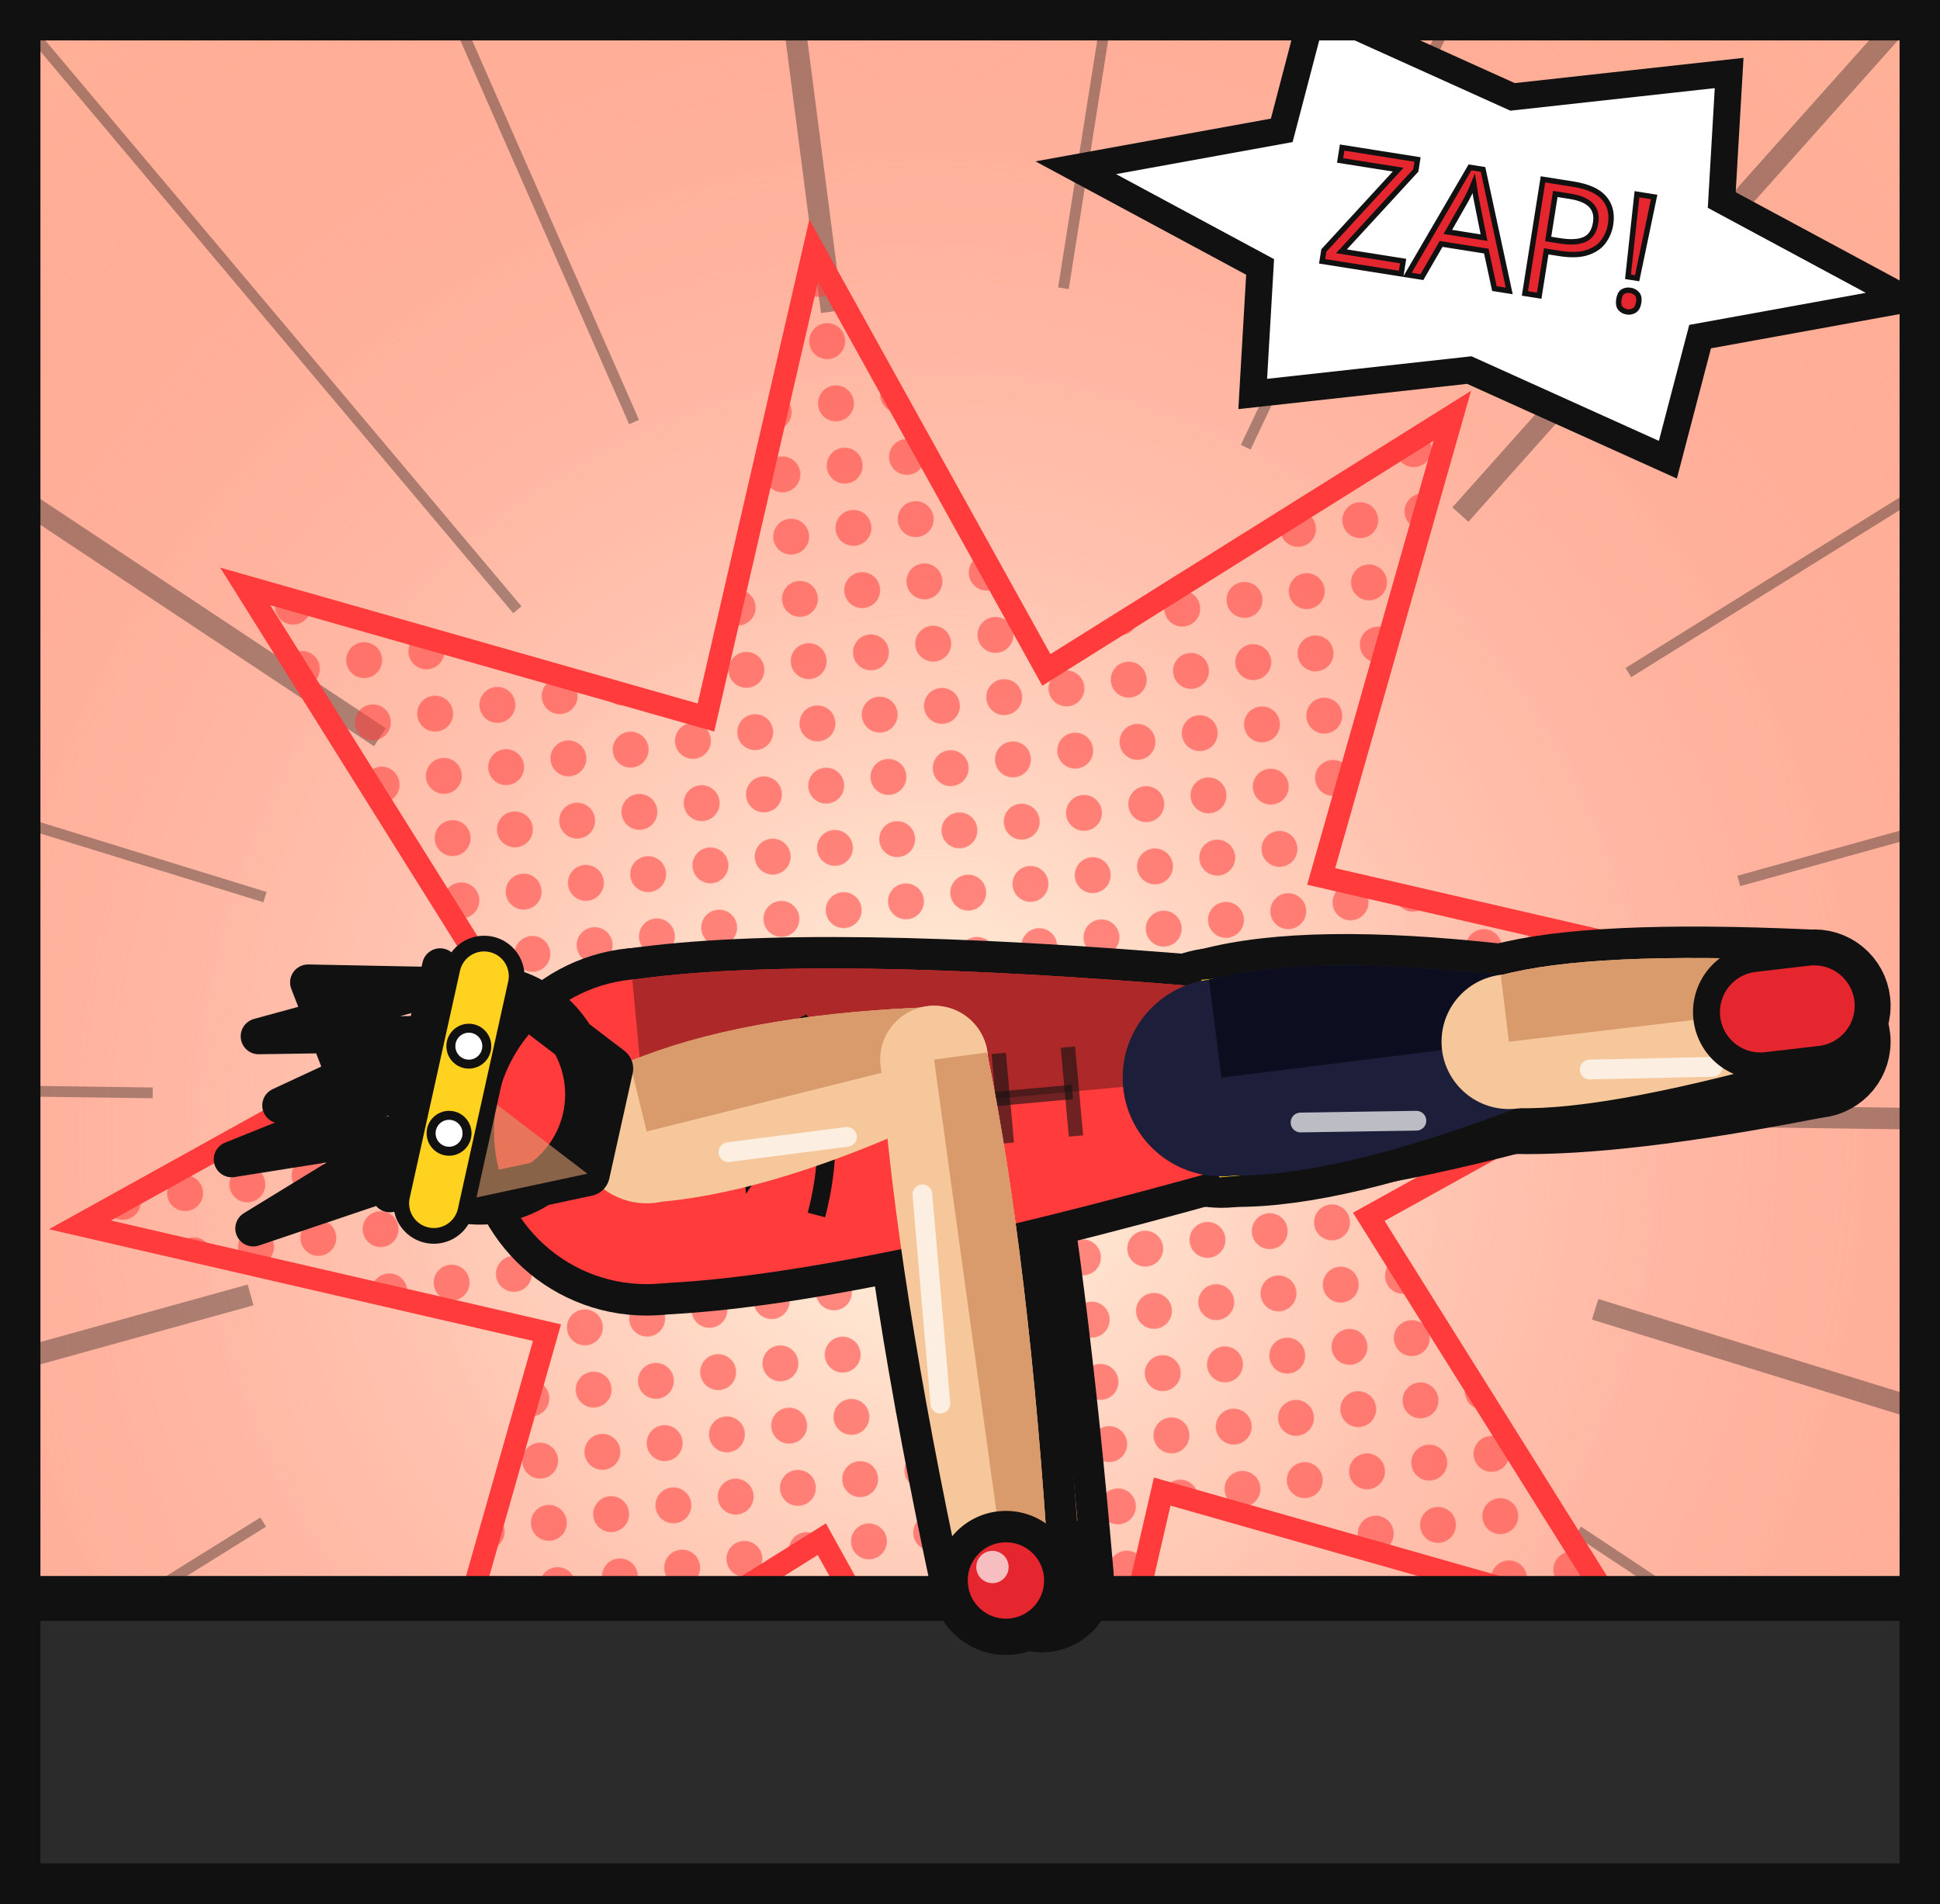
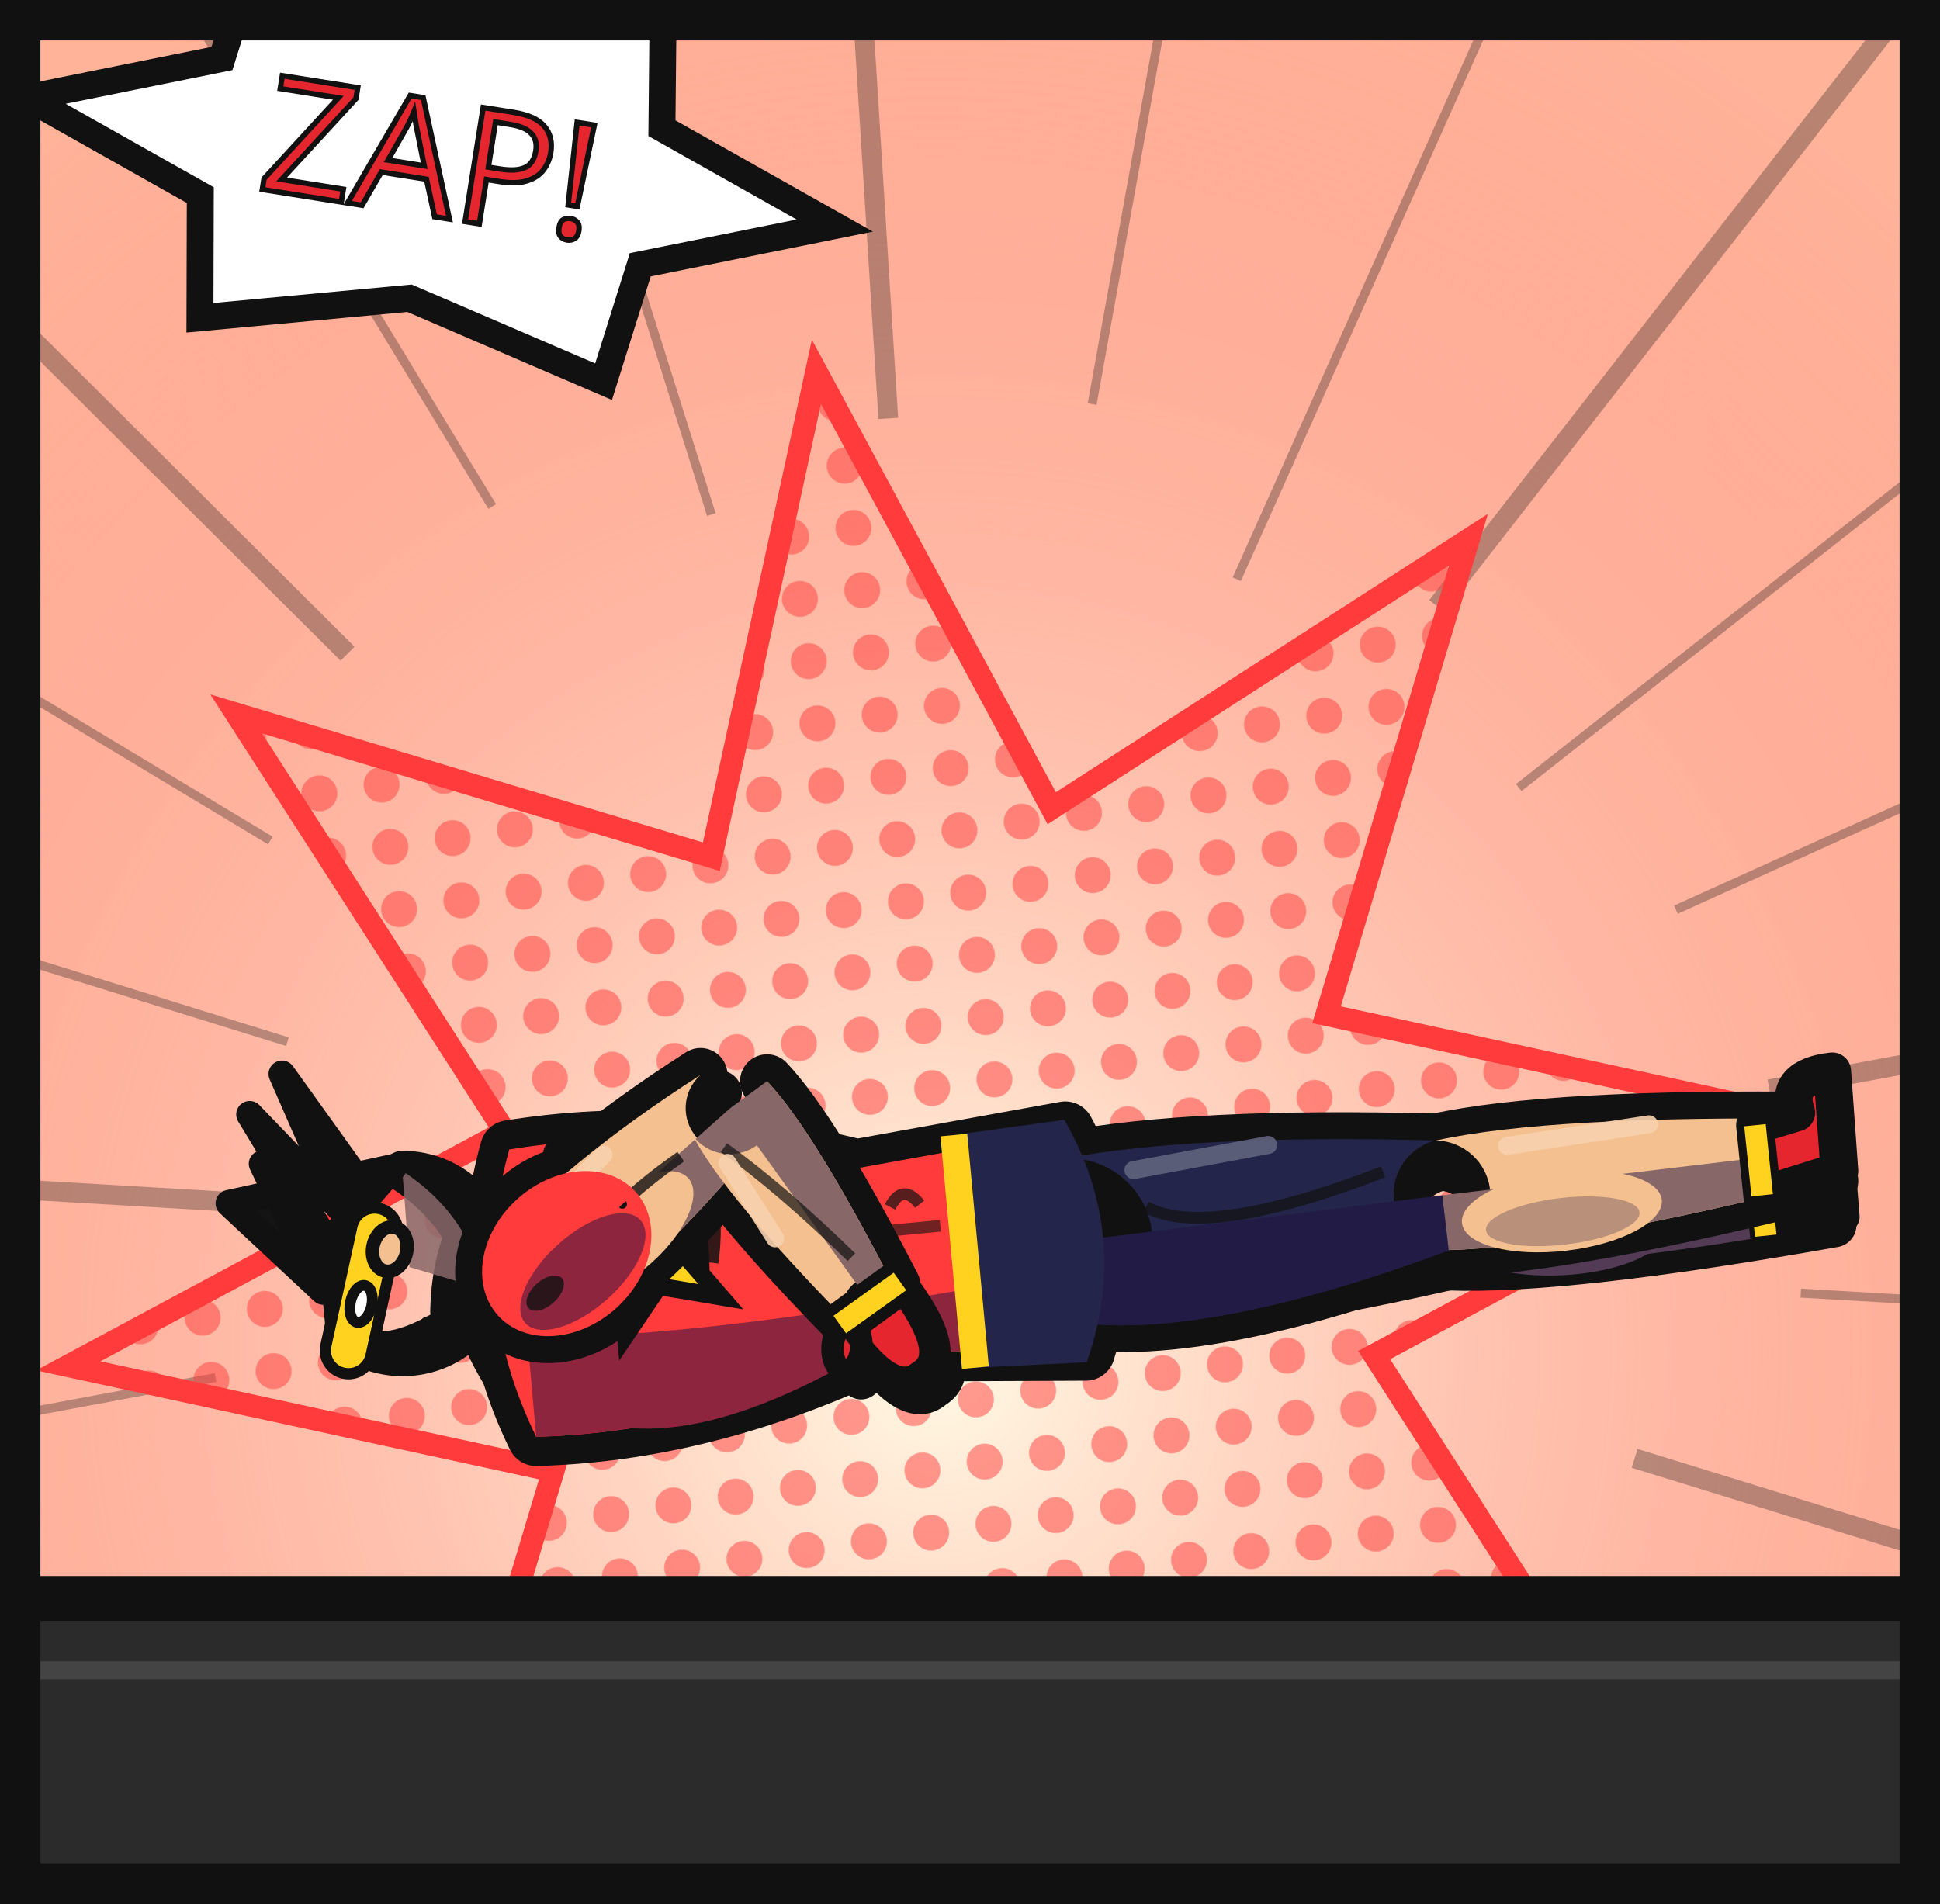
<svg xmlns="http://www.w3.org/2000/svg" viewBox="-8 -18 216 212" role="img" aria-label="Comic illustration: Captain Rep performing the 90-Degree Push-Up">
  <defs>
-     <pattern id="z535932" width="7" height="7" patternUnits="userSpaceOnUse" patternTransform="rotate(-8)">
+     <pattern id="v535932" width="7" height="7" patternUnits="userSpaceOnUse" patternTransform="rotate(-8)">
      <circle cx="3.5" cy="3.5" r="2" fill="#ff3b3b" />
    </pattern>
-     <radialGradient id="z535932g" cx="48.0%" cy="55.3%" r="70%">
+     <radialGradient id="v535932g" cx="48.4%" cy="65.3%" r="70%">
      <stop offset="0" stop-color="#fffbe6" />
      <stop offset="1" stop-color="#ff3b3b" stop-opacity=".35" />
    </radialGradient>
  </defs>
  <rect x="-20" y="-30" width="240" height="250" fill="#fff4cc" />
-   <rect x="-20" y="-30" width="240" height="250" fill="url(#z535932g)" />
-   <line x1="169.6" y1="127.8" x2="258.4" y2="155.2" stroke="#111" stroke-width="2.4" opacity=".35" />
-   <line x1="167.7" y1="152.5" x2="237.7" y2="199.0" stroke="#111" stroke-width="1.2" opacity=".35" />
-   <line x1="146.2" y1="164.7" x2="205.5" y2="235.1" stroke="#111" stroke-width="1.2" opacity=".35" />
-   <line x1="130.6" y1="183.7" x2="164.4" y2="260.6" stroke="#111" stroke-width="2.4" opacity=".35" />
-   <line x1="107.5" y1="194.3" x2="117.8" y2="273.6" stroke="#111" stroke-width="1.2" opacity=".35" />
-   <line x1="81.6" y1="195.9" x2="69.4" y2="272.9" stroke="#111" stroke-width="1.2" opacity=".35" />
-   <line x1="56.2" y1="189.0" x2="23.2" y2="258.6" stroke="#111" stroke-width="2.4" opacity=".35" />
-   <line x1="42.1" y1="165.4" x2="-17.2" y2="231.9" stroke="#111" stroke-width="1.2" opacity=".35" />
-   <line x1="21.3" y1="151.5" x2="-48.3" y2="194.8" stroke="#111" stroke-width="1.2" opacity=".35" />
-   <line x1="19.9" y1="126.2" x2="-67.8" y2="150.5" stroke="#111" stroke-width="2.4" opacity=".35" />
-   <line x1="9.0" y1="103.7" x2="-74.0" y2="102.6" stroke="#111" stroke-width="1.2" opacity=".35" />
-   <line x1="21.5" y1="81.9" x2="-66.4" y2="54.8" stroke="#111" stroke-width="1.2" opacity=".35" />
-   <line x1="34.3" y1="64.1" x2="-45.7" y2="11.0" stroke="#111" stroke-width="2.4" opacity=".35" />
-   <line x1="49.6" y1="49.9" x2="-13.5" y2="-25.1" stroke="#111" stroke-width="1.2" opacity=".35" />
-   <line x1="62.6" y1="29.0" x2="27.6" y2="-50.6" stroke="#111" stroke-width="1.2" opacity=".35" />
-   <line x1="84.6" y1="16.7" x2="74.2" y2="-63.6" stroke="#111" stroke-width="2.4" opacity=".35" />
-   <line x1="110.4" y1="14.1" x2="122.6" y2="-62.9" stroke="#111" stroke-width="1.2" opacity=".35" />
-   <line x1="130.7" y1="31.8" x2="168.8" y2="-48.6" stroke="#111" stroke-width="1.2" opacity=".35" />
-   <line x1="154.6" y1="39.3" x2="209.2" y2="-21.9" stroke="#111" stroke-width="2.4" opacity=".35" />
-   <line x1="173.3" y1="56.9" x2="240.3" y2="15.2" stroke="#111" stroke-width="1.2" opacity=".35" />
-   <line x1="185.6" y1="80.1" x2="259.8" y2="59.5" stroke="#111" stroke-width="1.2" opacity=".35" />
-   <line x1="177.0" y1="106.2" x2="266.0" y2="107.4" stroke="#111" stroke-width="2.4" opacity=".35" />
-   <polygon points="191.1,91.6 144.4,117.5 172.7,162.7 121.4,148.1 109.4,200.1 83.5,153.4 38.3,181.7 52.9,130.4 0.9,118.4 47.6,92.5 19.3,47.3 70.6,61.9 82.6,9.9 108.5,56.6 153.7,28.3 139.1,79.6" fill="url(#z535932)" opacity=".55" />
-   <polygon points="191.1,91.6 144.4,117.5 172.7,162.7 121.4,148.1 109.4,200.1 83.5,153.4 38.3,181.7 52.9,130.4 0.9,118.4 47.6,92.5 19.3,47.3 70.6,61.9 82.6,9.9 108.5,56.6 153.7,28.3 139.1,79.6" fill="none" stroke="#ff3b3b" stroke-width="2.5" />
+   <rect x="-20" y="-30" width="240" height="250" fill="url(#v535932g)" />
+   <line x1="174.0" y1="144.4" x2="268.6" y2="173.6" stroke="#111" stroke-width="2.2" opacity=".3" />
+   <line x1="173.7" y1="166.8" x2="250.9" y2="213.2" stroke="#111" stroke-width="1" opacity=".3" />
+   <line x1="154.7" y1="178.3" x2="224.2" y2="247.5" stroke="#111" stroke-width="1" opacity=".3" />
+   <line x1="143.3" y1="197.4" x2="190.1" y2="274.3" stroke="#111" stroke-width="2.2" opacity=".3" />
+   <line x1="124.8" y1="210.1" x2="150.5" y2="292.2" stroke="#111" stroke-width="1" opacity=".3" />
+   <line x1="102.6" y1="216.3" x2="107.9" y2="300.1" stroke="#111" stroke-width="1" opacity=".3" />
+   <line x1="79.3" y1="215.9" x2="64.5" y2="297.6" stroke="#111" stroke-width="2.2" opacity=".3" />
+   <line x1="61.9" y1="198.0" x2="23.1" y2="284.7" stroke="#111" stroke-width="1" opacity=".3" />
+   <line x1="40.0" y1="193.0" x2="-14.1" y2="262.4" stroke="#111" stroke-width="1" opacity=".3" />
+   <line x1="31.4" y1="171.8" x2="-44.8" y2="231.7" stroke="#111" stroke-width="2.2" opacity=".3" />
+   <line x1="13.7" y1="158.0" x2="-67.4" y2="194.7" stroke="#111" stroke-width="1" opacity=".3" />
+   <line x1="16.0" y1="135.4" x2="-80.4" y2="153.3" stroke="#111" stroke-width="1" opacity=".3" />
+   <line x1="18.8" y1="115.9" x2="-83.1" y2="109.9" stroke="#111" stroke-width="2.2" opacity=".3" />
+   <line x1="24.0" y1="98.0" x2="-75.3" y2="67.2" stroke="#111" stroke-width="1" opacity=".3" />
+   <line x1="22.1" y1="75.6" x2="-57.6" y2="27.6" stroke="#111" stroke-width="1" opacity=".3" />
+   <line x1="30.7" y1="54.8" x2="-30.9" y2="-6.6" stroke="#111" stroke-width="2.2" opacity=".3" />
+   <line x1="46.8" y1="38.4" x2="3.2" y2="-33.4" stroke="#111" stroke-width="1" opacity=".3" />
+   <line x1="71.2" y1="39.3" x2="42.7" y2="-51.3" stroke="#111" stroke-width="1" opacity=".3" />
+   <line x1="90.9" y1="28.6" x2="85.4" y2="-59.2" stroke="#111" stroke-width="2.2" opacity=".3" />
+   <line x1="113.6" y1="27.0" x2="128.7" y2="-56.7" stroke="#111" stroke-width="1" opacity=".3" />
+   <line x1="129.7" y1="46.5" x2="170.2" y2="-43.9" stroke="#111" stroke-width="1" opacity=".3" />
+   <line x1="152.0" y1="49.5" x2="207.3" y2="-21.5" stroke="#111" stroke-width="2.2" opacity=".3" />
+   <line x1="161.1" y1="69.7" x2="238.1" y2="9.1" stroke="#111" stroke-width="1" opacity=".3" />
+   <line x1="178.6" y1="83.3" x2="260.6" y2="46.2" stroke="#111" stroke-width="1" opacity=".3" />
+   <line x1="189.0" y1="103.3" x2="273.6" y2="87.6" stroke="#111" stroke-width="2.2" opacity=".3" />
+   <line x1="192.5" y1="126.0" x2="276.3" y2="130.9" stroke="#111" stroke-width="1" opacity=".3" />
+   <polygon points="193.7,106.7 145.0,132.9 174.9,179.4 122.0,163.5 110.3,217.5 84.1,168.9 37.7,198.7 53.6,145.8 -0.4,134.1 48.2,108.0 18.3,61.5 71.2,77.4 82.9,23.4 109.1,72.0 155.5,42.1 139.7,95.0" fill="url(#v535932)" opacity=".5" />
+   <polygon points="193.7,106.7 145.0,132.9 174.9,179.4 122.0,163.5 110.3,217.5 84.1,168.9 37.7,198.7 53.6,145.8 -0.4,134.1 48.2,108.0 18.3,61.5 71.2,77.4 82.9,23.4 109.1,72.0 155.5,42.1 139.7,95.0" fill="none" stroke="#ff3b3b" stroke-width="2.5" />
  <rect x="-20" y="160" width="240" height="60" fill="#2b2b2b" />
+   <path d="M-20 168 H220" stroke="#444" stroke-width="2" />
  <line x1="-20" y1="160" x2="220" y2="160" stroke="#111" stroke-width="5" />
  <g>
-     <g fill="#111" stroke="#111" stroke-width="7" stroke-linejoin="round">
-       <path d="M128.6 112.0 Q139.9 112.3 160.4 107.0 L159.6 93.0 Q138.5 90.3 127.4 92.0 Z" />
-       <circle cx="128.0" cy="102.0" r="10.0" />
-       <circle cx="160.0" cy="100.0" r="7.0" />
+     <path d="M112.3 128.8 Q126.7 129.2 153.2 123.2 A5.6 5.6 0 0 1 152.5 112.1 Q125.5 109.4 111.2 111.6 A8.6 8.6 0 0 1 112.3 128.8Z" fill="none" stroke="#111" stroke-width="5" stroke-linejoin="round" />
+     <path d="M112.3 128.8 Q126.7 129.2 153.2 123.2 A5.6 5.6 0 0 1 152.5 112.1 Q125.5 109.4 111.2 111.6 A8.6 8.6 0 0 1 112.3 128.8Z" fill="#211645" />
+     <path d="M153.2 123.2 Q166.2 123.7 196.2 118.4 A3.3 3.3 0 0 1 195.8 111.8 Q165.4 110.1 152.5 112.1 A5.6 5.6 0 0 1 153.2 123.2Z" fill="none" stroke="#111" stroke-width="5" stroke-linejoin="round" />
+     <path d="M153.2 123.2 Q166.2 123.7 196.2 118.4 A3.3 3.3 0 0 1 195.8 111.8 Q165.4 110.1 152.5 112.1 A5.6 5.6 0 0 1 153.2 123.2Z" fill="#533b55" />
+     <ellipse cx="166.0" cy="119.9" rx="11.2" ry="4.1" transform="rotate(-3.4 166.0 119.9)" fill="#533b55" />
+     <ellipse cx="166.0" cy="120.9" rx="8.6" ry="2.4" transform="rotate(-3.4 166.0 120.9)" fill="#533b55" opacity=".55" />
+     <path d="M53.6 130.4 Q64.8 123.7 77.6 110.9 A4.5 4.5 0 0 1 72.1 103.7 Q56.3 112.5 46.9 121.5 A5.6 5.6 0 0 1 53.6 130.4Z" fill="none" stroke="#111" stroke-width="5" stroke-linejoin="round" />
+     <path d="M53.6 130.4 Q64.8 123.7 77.6 110.9 A4.5 4.5 0 0 1 72.1 103.7 Q56.3 112.5 46.9 121.5 A5.6 5.6 0 0 1 53.6 130.4Z" fill="#533b55" />
+     <ellipse cx="62.0" cy="120.1" rx="9.3" ry="3.9" transform="rotate(-37.2 62.0 120.1)" fill="#533b55" />
+     <path d="M58.3 121.2 Q60.1 117.6 68.9 112.2" stroke="#111" stroke-width="1.3" fill="none" opacity=".8" />
+     <path d="M71.2 109.9 Q75.0 117.0 88.0 130.8 A3.1 3.1 0 0 1 93.0 127.1 Q84.0 110.5 78.5 104.6 A4.5 4.5 0 0 1 71.2 109.9Z" fill="none" stroke="#111" stroke-width="5" stroke-linejoin="round" />
+     <path d="M71.2 109.9 Q75.0 117.0 88.0 130.8 A3.1 3.1 0 0 1 93.0 127.1 Q84.0 110.5 78.5 104.6 A4.5 4.5 0 0 1 71.2 109.9Z" fill="#533b55" />
+     <path d="M188.6 119.6 L197.3 117.5 L196.4 106.4 Q191.1 106.7 192.5 110.8 L187.8 111.9Z" fill="#a3141b" stroke="#111" stroke-width="3.5" stroke-linejoin="round" />
+     <path d="M197.3 117.5 L196.4 106.4" stroke="#111" stroke-width="3" />
+     <path d="M188.6 119.6 L187.8 111.9" stroke="#ffd21f" stroke-width="2.4" />
+     <path d="M87.2 131.4 Q92.9 139.9 96.3 137.0 Q100.2 134.6 93.9 126.5Z" fill="#a3141b" stroke="#111" stroke-width="3.5" stroke-linejoin="round" />
+     <ellipse cx="88.0" cy="133.9" rx="2.7" ry="1.6" transform="rotate(94.1 88.0 133.9)" fill="#a3141b" stroke="#111" stroke-width="2.5" />
+     <path d="M86.9 131.6 L94.2 126.3" stroke="#111" stroke-width="5" />
+     <path d="M87.2 131.4 L93.9 126.5" stroke="#ffd21f" stroke-width="2.4" />
+     <path d="M51.5 139.6 Q43.8 130.6 44.0 120.8 L42.4 128.0 Q42.6 118.3 49.0 112.4Z" fill="#8d253f" stroke="#111" stroke-width="5" stroke-linejoin="round" />
+     <path d="M112.9 129.4 Q127.6 130.8 153.4 121.2 A6.2 6.2 0 0 1 151.8 109.0 Q124.8 108.3 110.6 111.0 A9.3 9.3 0 0 1 112.9 129.4Z" fill="none" stroke="#111" stroke-width="6" stroke-linejoin="round" />
+     <path d="M153.3 121.2 Q166.3 120.9 195.9 113.5 A3.5 3.5 0 0 1 195.1 106.6 Q164.6 106.2 151.9 109.0 A6.2 6.2 0 0 1 153.3 121.2Z" fill="none" stroke="#111" stroke-width="6" stroke-linejoin="round" />
+     <path d="M51.7 142.0 Q70.3 141.5 89.3 132.6 L112.9 132.5 Q116.9 119.7 110.6 107.9 L87.4 112.1 Q67.1 107.0 48.7 110.0 Q44.1 126.5 51.7 142.0Z" fill="none" stroke="#111" stroke-width="6.5" stroke-linejoin="round" />
+     <path d="M112.9 129.4 Q127.6 130.8 153.4 121.2 A6.2 6.2 0 0 1 151.8 109.0 Q124.8 108.3 110.6 111.0 A9.3 9.3 0 0 1 112.9 129.4Z" fill="#23264a" />
+     <path d="M111.7 120.2 L112.9 129.4 Q127.6 130.8 153.4 121.2 L152.6 115.1 Z" fill="#221b46" />
+     <path d="M119.6 116.4 Q126.3 120.1 146.0 112.5" stroke="#111" stroke-width="1.3" fill="none" opacity=".75" />
+     <path d="M118.2 112.3 L133.2 109.5" stroke="#61637d" stroke-width="2" stroke-linecap="round" opacity=".9" />
+     <path d="M153.3 121.2 Q166.3 120.9 195.9 113.5 A3.5 3.5 0 0 1 195.1 106.6 Q164.6 106.2 151.9 109.0 A6.2 6.2 0 0 1 153.3 121.2Z" fill="#f4c08f" />
+     <path d="M152.6 115.1 L153.3 121.2 Q166.3 120.9 195.9 113.5 L195.5 110.0 Z" fill="#886768" />
+     <ellipse cx="165.9" cy="116.9" rx="11.2" ry="4.4" transform="rotate(-6.7 165.9 116.9)" fill="#f4c08f" />
+     <ellipse cx="166.0" cy="118.0" rx="8.6" ry="2.6" transform="rotate(-6.7 166.0 118.0)" fill="#886768" opacity=".55" />
+     <path d="M159.8 109.6 L175.6 107.2" stroke="#f7d2ae" stroke-width="2" stroke-linecap="round" opacity=".9" />
+     <path d="M51.7 142.0 Q70.3 141.5 89.3 132.6 L112.9 132.5 Q116.9 119.7 110.6 107.9 L87.4 112.1 Q67.1 107.0 48.7 110.0 Q44.1 126.5 51.7 142.0Z" fill="#ff3b3b" />
+     <path d="M59.0 140.5 Q70.5 143.4 89.3 132.1 L88.8 126.5 Q69.6 133.8 58.4 133.3Z" fill="#8d253f" />
+     <path d="M51.7 142.0 Q70.3 141.5 89.3 132.6 L112.9 132.5 L112.0 123.3 Q69.4 131.4 50.7 130.8Z" fill="#8d253f" />
+     <ellipse cx="61.9" cy="117.6" rx="8.0" ry="8.0" transform="rotate(-5.4 61.9 117.6)" fill="#ff7272" opacity=".55" />
+     <path d="M53.7 110.3 Q69.8 109.6 69.8 123.3" stroke="#111" stroke-width="2.4" fill="none" stroke-linecap="round" />
+     <path d="M70.4 122.5 Q71.5 114.3 67.9 109.5" stroke="#111" stroke-width="3.2" fill="none" opacity=".85" />
+     <path d="M76.4 117.8 Q77.8 115.1 79.6 117.5" stroke="#111" stroke-width="1.3" fill="none" opacity=".7" />
+     <path d="M83.7 117.1 Q85.1 114.4 87.0 116.8" stroke="#111" stroke-width="1.3" fill="none" opacity=".7" />
+     <path d="M91.1 116.4 Q92.5 113.7 94.4 116.1" stroke="#111" stroke-width="1.3" fill="none" opacity=".7" />
+     <path d="M75.8 120.5 L96.7 118.5" stroke="#111" stroke-width="1.3" opacity=".6" />
+     <path d="M98.3 109.1 Q102.9 118.5 108.4 124.2" stroke="#111" stroke-width="1.6" fill="none" opacity=".7" />
+     <path d="M100.6 134.3 L113.0 133.7 Q117.9 119.6 110.5 106.7 L98.2 108.4Z" fill="#23264a" />
+     <path d="M100.6 134.3 L98.2 108.4" stroke="#ffd21f" stroke-width="3" />
+     <g transform="translate(63.5 121.5) rotate(-95.4) scale(1.5)">
+       <polygon points="0,-6 1.8,-1.8 6,-1.8 2.6,1 3.8,5.5 0,2.8 -3.8,5.5 -2.6,1 -6,-1.8 -1.8,-1.8" fill="#ffd21f" stroke="#111" stroke-width="1.3" />
    </g>
-     <g fill="#0c0d1f">
-       <path d="M128.6 112.0 Q139.9 112.3 160.4 107.0 L159.6 93.0 Q138.5 90.3 127.4 92.0 Z" />
-       <circle cx="128.0" cy="102.0" r="10.0" />
-       <circle cx="160.0" cy="100.0" r="7.0" />
-     </g>
-     <path d="M128.0 102.0 L160.0 100.0 L159.6 93.0 Q138.5 90.3 127.4 92.0 Z" fill="#000" />
-     <path d="M136.3 107.0 L149.2 107.3" stroke="#fff" stroke-width="2.2" stroke-linecap="round" opacity=".7" />
-     <g fill="#111" stroke="#111" stroke-width="7" stroke-linejoin="round">
-       <path d="M160.4 107.0 Q172.4 107.3 194.3 103.0 L193.7 93.0 Q171.4 91.3 159.6 93.0 Z" />
-       <circle cx="160.0" cy="100.0" r="7.0" />
-       <circle cx="194.0" cy="98.0" r="5.0" />
-     </g>
-     <g fill="#c98a5e">
-       <path d="M160.4 107.0 Q172.4 107.3 194.3 103.0 L193.7 93.0 Q171.4 91.3 159.6 93.0 Z" />
-       <circle cx="160.0" cy="100.0" r="7.0" />
-       <circle cx="194.0" cy="98.0" r="5.0" />
-     </g>
-     <path d="M160.0 100.0 L194.0 98.0 L193.7 93.0 Q171.4 91.3 159.6 93.0 Z" fill="#a16e4b" />
-     <path d="M168.7 103.3 L182.4 103.5" stroke="#fff" stroke-width="2.2" stroke-linecap="round" opacity=".7" />
-     <g fill="#111" stroke="#111" stroke-width="7" stroke-linejoin="round">
-       <path d="M65.2 114.9 Q79.8 114.0 100.9 107.4 L99.1 96.6 Q77.0 97.2 62.8 101.1 Z" />
-       <circle cx="64.0" cy="108.0" r="7.0" />
-       <circle cx="100.0" cy="102.0" r="5.5" />
-     </g>
-     <g fill="#c98a5e">
-       <path d="M65.2 114.9 Q79.8 114.0 100.9 107.4 L99.1 96.6 Q77.0 97.2 62.8 101.1 Z" />
-       <circle cx="64.0" cy="108.0" r="7.0" />
-       <circle cx="100.0" cy="102.0" r="5.5" />
-     </g>
-     <path d="M64.0 108.0 L100.0 102.0 L99.1 96.6 Q77.0 97.2 62.8 101.1 Z" fill="#a16e4b" />
-     <path d="M73.6 110.3 L88.2 109.1" stroke="#fff" stroke-width="2.2" stroke-linecap="round" opacity=".7" />
-     <g fill="#111" stroke="#111" stroke-width="7" stroke-linejoin="round">
-       <path d="M94.6 102.8 Q96.8 125.3 103.5 158.6 L112.5 157.4 Q109.6 123.5 105.4 101.2 Z" />
-       <circle cx="100.0" cy="102.0" r="5.5" />
-       <circle cx="108.0" cy="158.0" r="4.5" />
-     </g>
-     <g fill="#c98a5e">
-       <path d="M94.6 102.8 Q96.8 125.3 103.5 158.6 L112.5 157.4 Q109.6 123.5 105.4 101.2 Z" />
-       <circle cx="100.0" cy="102.0" r="5.5" />
-       <circle cx="108.0" cy="158.0" r="4.5" />
-     </g>
-     <path d="M100.0 102.0 L108.0 158.0 L112.5 157.4 Q109.6 123.5 105.4 101.2 Z" fill="#a16e4b" />
-     <path d="M99.0 116.4 L101.3 139.0" stroke="#fff" stroke-width="2.2" stroke-linecap="round" opacity=".7" />
-     <path d="M188.0 98.4 L194.0 98.0" stroke="#111" stroke-width="15" stroke-linecap="round" />
-     <path d="M188.0 98.4 L194.0 98.0" stroke="#e5262f" stroke-width="9" stroke-linecap="round" />
-     <circle cx="108.0" cy="158.0" r="6" fill="#e5262f" stroke="#111" stroke-width="3.5" />
-     <circle cx="106.5" cy="156.5" r="1.8" fill="#fff" opacity=".7" />
-     <path d="M65.6 124.9 Q86.2 124.0 128.9 112.0 L127.1 92.0 Q82.8 88.2 62.4 91.1 Z" fill="#111" stroke="#111" stroke-width="7" stroke-linejoin="round" />
-     <circle cx="64.0" cy="108.0" r="17" fill="#111" stroke="#111" stroke-width="7" />
-     <g fill="#111" stroke="#111" stroke-width="7" stroke-linejoin="round">
-       <path d="M129.4 112.9 Q140.8 113.0 160.9 105.4 L159.1 90.6 Q137.6 88.2 126.6 91.1 Z" />
-       <circle cx="128.0" cy="102.0" r="11.0" />
-       <circle cx="160.0" cy="98.0" r="7.5" />
-     </g>
-     <g fill="#111" stroke="#111" stroke-width="7" stroke-linejoin="round">
-       <path d="M160.9 105.4 Q171.3 105.7 194.6 99.0 L193.4 89.0 Q169.1 87.9 159.1 90.6 Z" />
-       <circle cx="160.0" cy="98.0" r="7.5" />
-       <circle cx="194.0" cy="94.0" r="5.0" />
-     </g>
-     <g fill="#111" stroke="#111" stroke-width="7" stroke-linejoin="round">
-       <path d="M65.9 115.8 Q79.2 114.5 97.5 105.8 L94.5 94.2 Q74.4 95.1 62.1 100.2 Z" />
-       <circle cx="64.0" cy="108.0" r="8.0" />
-       <circle cx="96.0" cy="100.0" r="6.0" />
-     </g>
-     <g fill="#111" stroke="#111" stroke-width="7" stroke-linejoin="round">
-       <path d="M90.1 100.8 Q91.8 124.2 99.2 158.7 L108.8 157.3 Q106.6 122.2 101.9 99.2 Z" />
-       <circle cx="96.0" cy="100.0" r="6.0" />
-       <circle cx="104.0" cy="158.0" r="4.8" />
-     </g>
-     <circle cx="64.0" cy="108.0" r="17" fill="#ff3b3b" />
-     <path d="M65.6 124.9 Q86.2 124.0 128.9 112.0 L127.1 92.0 Q82.8 88.2 62.4 91.1 Z" fill="#ff3b3b" />
-     <path d="M64.0 108.0 L128.0 102.0 L127.1 92.0 Q82.8 88.2 62.4 91.1 Z" fill="#ad2828" />
-     <path d="M82.9 117.3 Q85.9 105.9 80.9 95.4" stroke="#111" stroke-width="2" fill="none" />
-     <path d="M96.5 110.0 L95.5 100.0" stroke="#111" stroke-width="1.6" opacity=".6" />
-     <path d="M104.1 109.3 L103.2 99.3" stroke="#111" stroke-width="1.6" opacity=".6" />
-     <path d="M111.8 108.5 L110.9 98.6" stroke="#111" stroke-width="1.6" opacity=".6" />
-     <path d="M96.0 105.0 L111.4 103.6" stroke="#111" stroke-width="1.6" opacity=".6" />
-     <g transform="translate(76.8 106.8) rotate(-95.4)">
-       <polygon points="0,-6 1.8,-1.8 6,-1.8 2.6,1 3.8,5.5 0,2.8 -3.8,5.5 -2.6,1 -6,-1.8 -1.8,-1.8" fill="#ffd21f" stroke="#111" stroke-width="1.4" />
-     </g>
-     <path d="M129.0 113.0 L127.0 91.0" stroke="#111" stroke-width="5" />
-     <path d="M129.0 113.0 L127.0 91.0" stroke="#ffd21f" stroke-width="2.5" />
-     <g fill="#1d1f3a">
-       <path d="M129.4 112.9 Q140.8 113.0 160.9 105.4 L159.1 90.6 Q137.6 88.2 126.6 91.1 Z" />
-       <circle cx="128.0" cy="102.0" r="11.0" />
-       <circle cx="160.0" cy="98.0" r="7.5" />
-     </g>
-     <path d="M128.0 102.0 L160.0 98.0 L159.1 90.6 Q137.6 88.2 126.6 91.1 Z" fill="#0c0d1f" />
-     <path d="M136.8 107.0 L149.7 106.8" stroke="#fff" stroke-width="2.2" stroke-linecap="round" opacity=".7" />
-     <g fill="#f6c79a">
-       <path d="M160.9 105.4 Q171.3 105.7 194.6 99.0 L193.4 89.0 Q169.1 87.9 159.1 90.6 Z" />
-       <circle cx="160.0" cy="98.0" r="7.5" />
-       <circle cx="194.0" cy="94.0" r="5.0" />
-     </g>
-     <path d="M160.0 98.0 L194.0 94.0 L193.4 89.0 Q169.1 87.9 159.1 90.6 Z" fill="#d99a6c" />
-     <path d="M169.0 101.1 L182.7 100.8" stroke="#fff" stroke-width="2.2" stroke-linecap="round" opacity=".7" />
-     <g fill="#f6c79a">
-       <path d="M65.9 115.8 Q79.2 114.5 97.5 105.8 L94.5 94.2 Q74.4 95.1 62.1 100.2 Z" />
-       <circle cx="64.0" cy="108.0" r="8.0" />
-       <circle cx="96.0" cy="100.0" r="6.0" />
-     </g>
-     <path d="M64.0 108.0 L96.0 100.0 L94.5 94.2 Q74.4 95.1 62.1 100.2 Z" fill="#d99a6c" />
-     <path d="M73.1 110.3 L86.3 108.6" stroke="#fff" stroke-width="2.2" stroke-linecap="round" opacity=".7" />
-     <g fill="#f6c79a">
-       <path d="M90.1 100.8 Q91.8 124.2 99.2 158.7 L108.8 157.3 Q106.6 122.2 101.9 99.2 Z" />
-       <circle cx="96.0" cy="100.0" r="6.0" />
-       <circle cx="104.0" cy="158.0" r="4.8" />
-     </g>
-     <path d="M96.0 100.0 L104.0 158.0 L108.8 157.3 Q106.6 122.2 101.9 99.2 Z" fill="#d99a6c" />
-     <path d="M94.7 115.0 L96.7 138.3" stroke="#fff" stroke-width="2.2" stroke-linecap="round" opacity=".7" />
-     <path d="M188.0 94.7 L194.0 94.0" stroke="#111" stroke-width="15" stroke-linecap="round" />
-     <path d="M188.0 94.7 L194.0 94.0" stroke="#e5262f" stroke-width="9" stroke-linecap="round" />
-     <circle cx="104.0" cy="158.0" r="6" fill="#e5262f" stroke="#111" stroke-width="3.5" />
-     <circle cx="102.5" cy="156.5" r="1.8" fill="#fff" opacity=".7" />
-     <polygon points="41.0,89.6 36.8,113.2 20.2,118.8 38.0,107.9 17.8,111.1 39.2,102.5 23.2,105.1 40.4,97.1 20.8,97.4 41.6,91.7 26.3,91.4 35.4,115.0" fill="#1a1a1a" stroke="#111" stroke-width="4" stroke-linejoin="round" />
-     <path d="M48.6 92.3 A12 12 0 0 1 43.4 115.7 L57.4 112.7 L60.0 101.0 Z" fill="#f6c79a" stroke="#111" stroke-width="5" stroke-linejoin="round" />
-     <path d="M46.0 104.0 L57.4 112.7 L43.4 115.7Z" fill="#d99a6c" opacity=".6" />
-     <path d="M45.9 90.7 L40.3 116.0" stroke="#111" stroke-width="9" stroke-linecap="round" />
-     <path d="M45.9 90.7 L40.3 116.0" stroke="#ffd21f" stroke-width="5.5" stroke-linecap="round" />
-     <circle cx="44.2" cy="98.5" r="2" fill="#fff" stroke="#111" stroke-width="1" />
-     <circle cx="42.0" cy="108.2" r="2" fill="#fff" stroke="#111" stroke-width="1" />
+     <path d="M188.2 115.1 L196.8 112.4 L196.0 101.3 Q190.6 101.9 192.0 105.9 L187.4 107.3Z" fill="#e5262f" stroke="#111" stroke-width="4.2" stroke-linejoin="round" />
+     <path d="M196.8 112.4 L196.0 101.3" stroke="#111" stroke-width="3" />
+     <path d="M188.2 115.1 L187.4 107.3" stroke="#ffd21f" stroke-width="2.4" />
+     <path d="M32.4 132.0 A10.3 10.3 0 1 0 36.8 112.4 Q44.2 117.2 46.0 125.6 L44.3 128.3 Q36.2 133.9 32.4 132.0Z" fill="#f4c08f" stroke="#111" stroke-width="4.5" stroke-linejoin="round" />
+     <path d="M36.8 112.4 Q44.2 117.2 46.0 125.6 L37.6 123.1Z" fill="#886768" opacity=".85" />
+     <polygon points="29.9,131.5 31.0,112.2 23.4,101.6 30.0,116.7 19.8,106.1 29.0,121.3 21.2,111.6 28.0,125.8 17.5,116.0 35.8,112.0 28.8,120.1" fill="#141414" stroke="#111" stroke-width="3" stroke-linejoin="round" />
+     <path d="M30.8 132.4 L33.7 119.1" stroke="#111" stroke-width="6.4" stroke-linecap="round" />
+     <path d="M30.8 132.4 L33.7 119.1" stroke="#ffd21f" stroke-width="3.9" stroke-linecap="round" />
+     <ellipse cx="32.2" cy="127.2" rx="2.1" ry="1.2" transform="rotate(102.5 32.2 127.2)" fill="#fff" stroke="#111" stroke-width="1.2" />
+     <ellipse cx="35.4" cy="121.1" rx="1.9" ry="2.5" transform="rotate(-167.5 35.4 121.1)" fill="#f4c08f" stroke="#111" stroke-width="1.5" />
+     <path d="M39.6 129.4 l-0.6 2.5" stroke="#111" stroke-width="1.6" stroke-linecap="round" />
+     <path d="M54.4 130.6 Q65.1 123.1 76.6 109.1 A4.9 4.9 0 0 1 70.0 101.7 Q54.7 111.5 46.1 121.4 A6.2 6.2 0 0 1 54.4 130.6Z" fill="none" stroke="#111" stroke-width="6" stroke-linejoin="round" />
+     <path d="M69.1 108.4 Q72.6 115.1 86.2 129.0 A3.3 3.3 0 0 1 91.5 125.2 Q82.6 107.9 77.4 102.4 A5.1 5.1 0 0 1 69.1 108.4Z" fill="none" stroke="#111" stroke-width="6" stroke-linejoin="round" />
+     <ellipse cx="55.1" cy="121.6" rx="10.3" ry="8.2" transform="rotate(-41.8 55.1 121.6)" fill="#111" stroke="#111" stroke-width="6" />
+     <path d="M54.4 130.6 Q65.1 123.1 76.6 109.1 A4.9 4.9 0 0 1 70.0 101.7 Q54.7 111.5 46.1 121.4 A6.2 6.2 0 0 1 54.4 130.6Z" fill="#f4c08f" />
+     <path d="M50.2 126.0 L54.4 130.6 Q65.1 123.1 76.6 109.1 L73.3 105.4 Z" fill="#886768" />
+     <ellipse cx="61.7" cy="119.4" rx="9.3" ry="4.3" transform="rotate(-41.8 61.7 119.4)" fill="#f4c08f" />
+     <path d="M57.9 120.7 Q59.4 116.7 67.8 110.8" stroke="#111" stroke-width="1.3" fill="none" opacity=".8" />
+     <path d="M51.1 118.6 L59.2 110.6" stroke="#f7d2ae" stroke-width="2" stroke-linecap="round" opacity=".9" />
+     <path d="M69.1 108.4 Q72.6 115.1 86.2 129.0 A3.3 3.3 0 0 1 91.5 125.2 Q82.6 107.9 77.4 102.4 A5.1 5.1 0 0 1 69.1 108.4Z" fill="#f4c08f" />
+     <path d="M73.3 105.4 L77.4 102.4 Q82.6 107.9 91.5 125.2 L88.9 127.1 Z" fill="#886768" />
+     <path d="M72.6 109.8 Q79.0 114.4 86.8 122.0" stroke="#111" stroke-width="1.2" fill="none" opacity=".7" />
+     <path d="M73.0 111.5 L78.3 119.9" stroke="#f7d2ae" stroke-width="2" stroke-linecap="round" opacity=".9" />
+     <ellipse cx="55.1" cy="121.6" rx="10.3" ry="8.2" transform="rotate(-41.8 55.1 121.6)" fill="#ff3b3b" />
+     <ellipse cx="56.9" cy="123.6" rx="8.6" ry="4.1" transform="rotate(-41.8 56.9 123.6)" fill="#8d253f" />
+     <path d="M61.3 116.1 q2.0 2.2 0 0" stroke="#111" />
+     <ellipse cx="52.7" cy="126.0" rx="2.5" ry="1.4" transform="rotate(-41.8 52.7 126.0)" fill="#111" opacity=".8" />
+     <path d="M85.5 129.5 Q91.2 138.1 94.6 135.2 Q98.5 132.9 92.2 124.7Z" fill="#e5262f" stroke="#111" stroke-width="3.5" stroke-linejoin="round" />
+     <ellipse cx="86.3" cy="132.0" rx="2.7" ry="1.6" transform="rotate(94.4 86.3 132.0)" fill="#e5262f" stroke="#111" stroke-width="2.5" />
+     <path d="M85.2 129.8 L92.5 124.5" stroke="#111" stroke-width="5" />
+     <path d="M85.5 129.5 L92.2 124.7" stroke="#ffd21f" stroke-width="2.4" />
  </g>
-   <g transform="rotate(9 158 8)">
-     <polygon points="204.8,8.0 182.8,15.7 181.4,29.8 158.0,23.4 134.6,29.8 133.2,15.7 111.2,8.0 133.2,0.3 134.6,-13.8 158.0,-7.4 181.4,-13.8 182.8,0.3" fill="#fff" stroke="#111" stroke-width="3" />
-     <text x="158" y="14" font-family="Bangers,Impact,sans-serif" font-size="18" text-anchor="middle" fill="#e5262f" stroke="#111" stroke-width=".6">ZAP!</text>
+   <g transform="rotate(9 40 0)">
+     <polygon points="85.5,0.0 64.8,7.7 62.8,21.2 40.0,15.4 17.3,21.2 15.2,7.7 -5.5,0.0 15.2,-7.7 17.2,-21.2 40.0,-15.4 62.8,-21.2 64.8,-7.7" fill="#fff" stroke="#111" stroke-width="3" />
+     <text x="40" y="6" font-family="Bangers,Impact,sans-serif" font-size="18" text-anchor="middle" fill="#e5262f" stroke="#111" stroke-width=".6">ZAP!</text>
  </g>
  <rect x="-6" y="-16" width="212" height="208" fill="none" stroke="#111" stroke-width="5" />
</svg>
